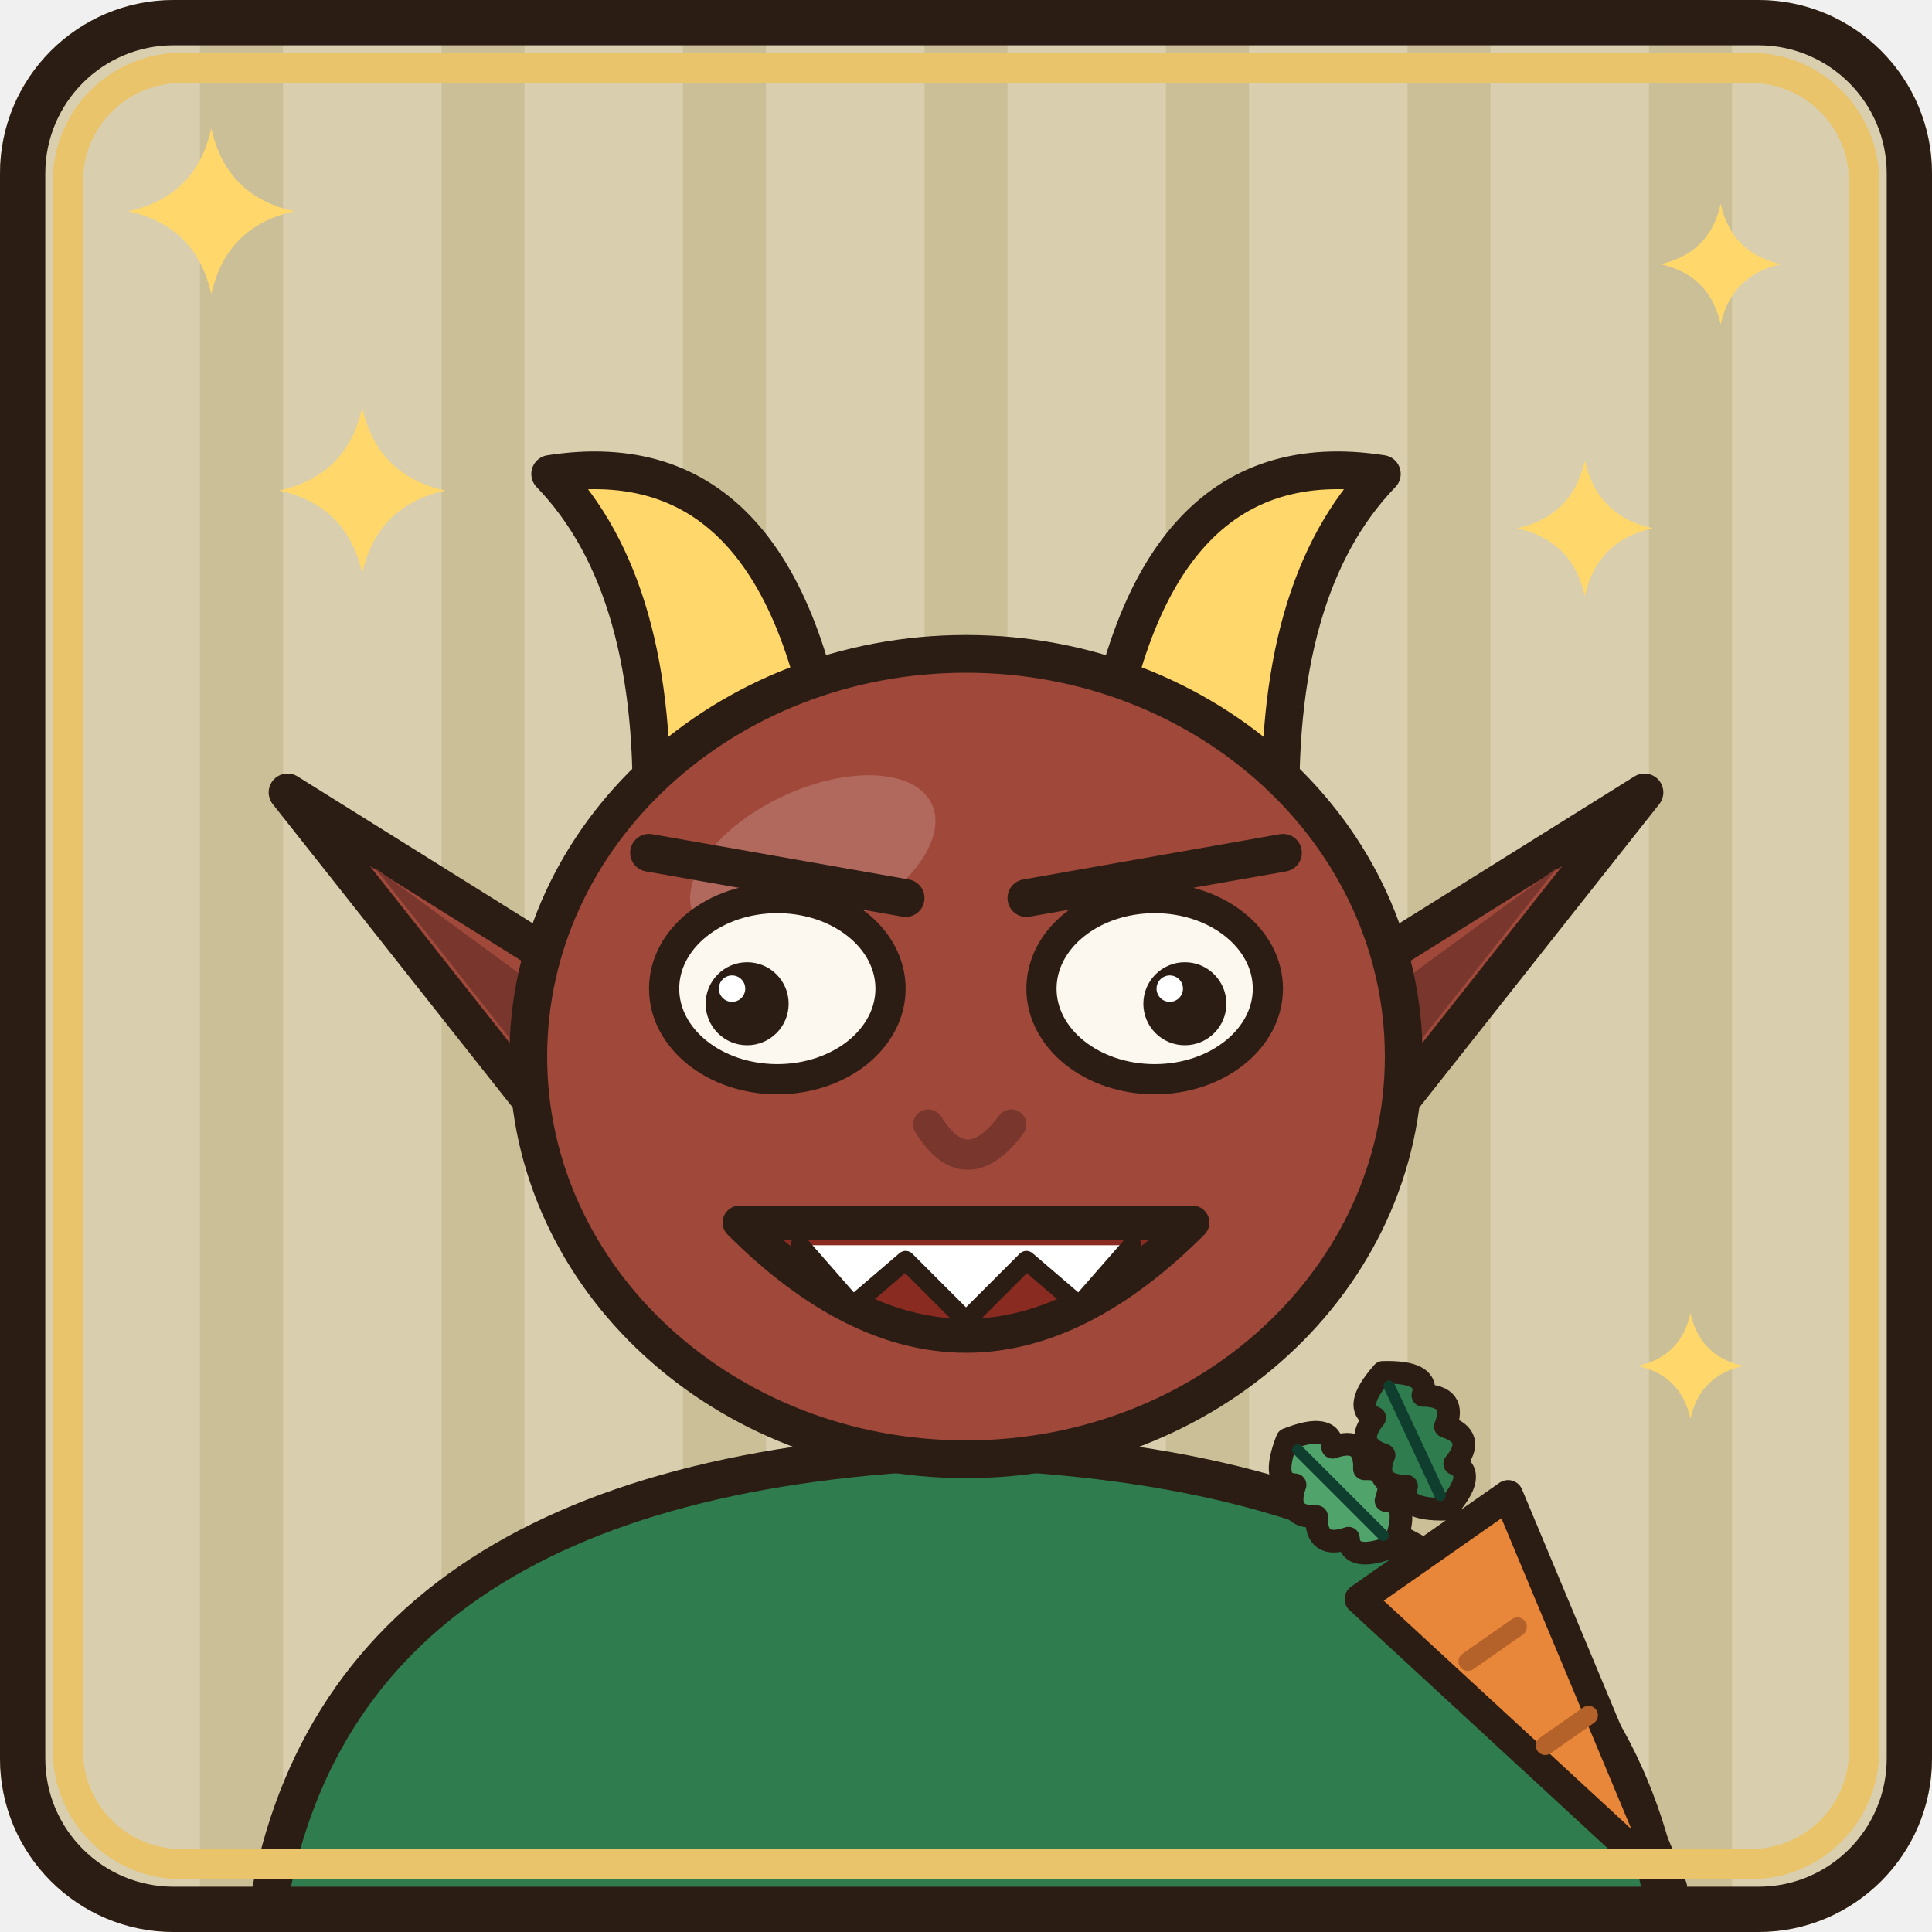
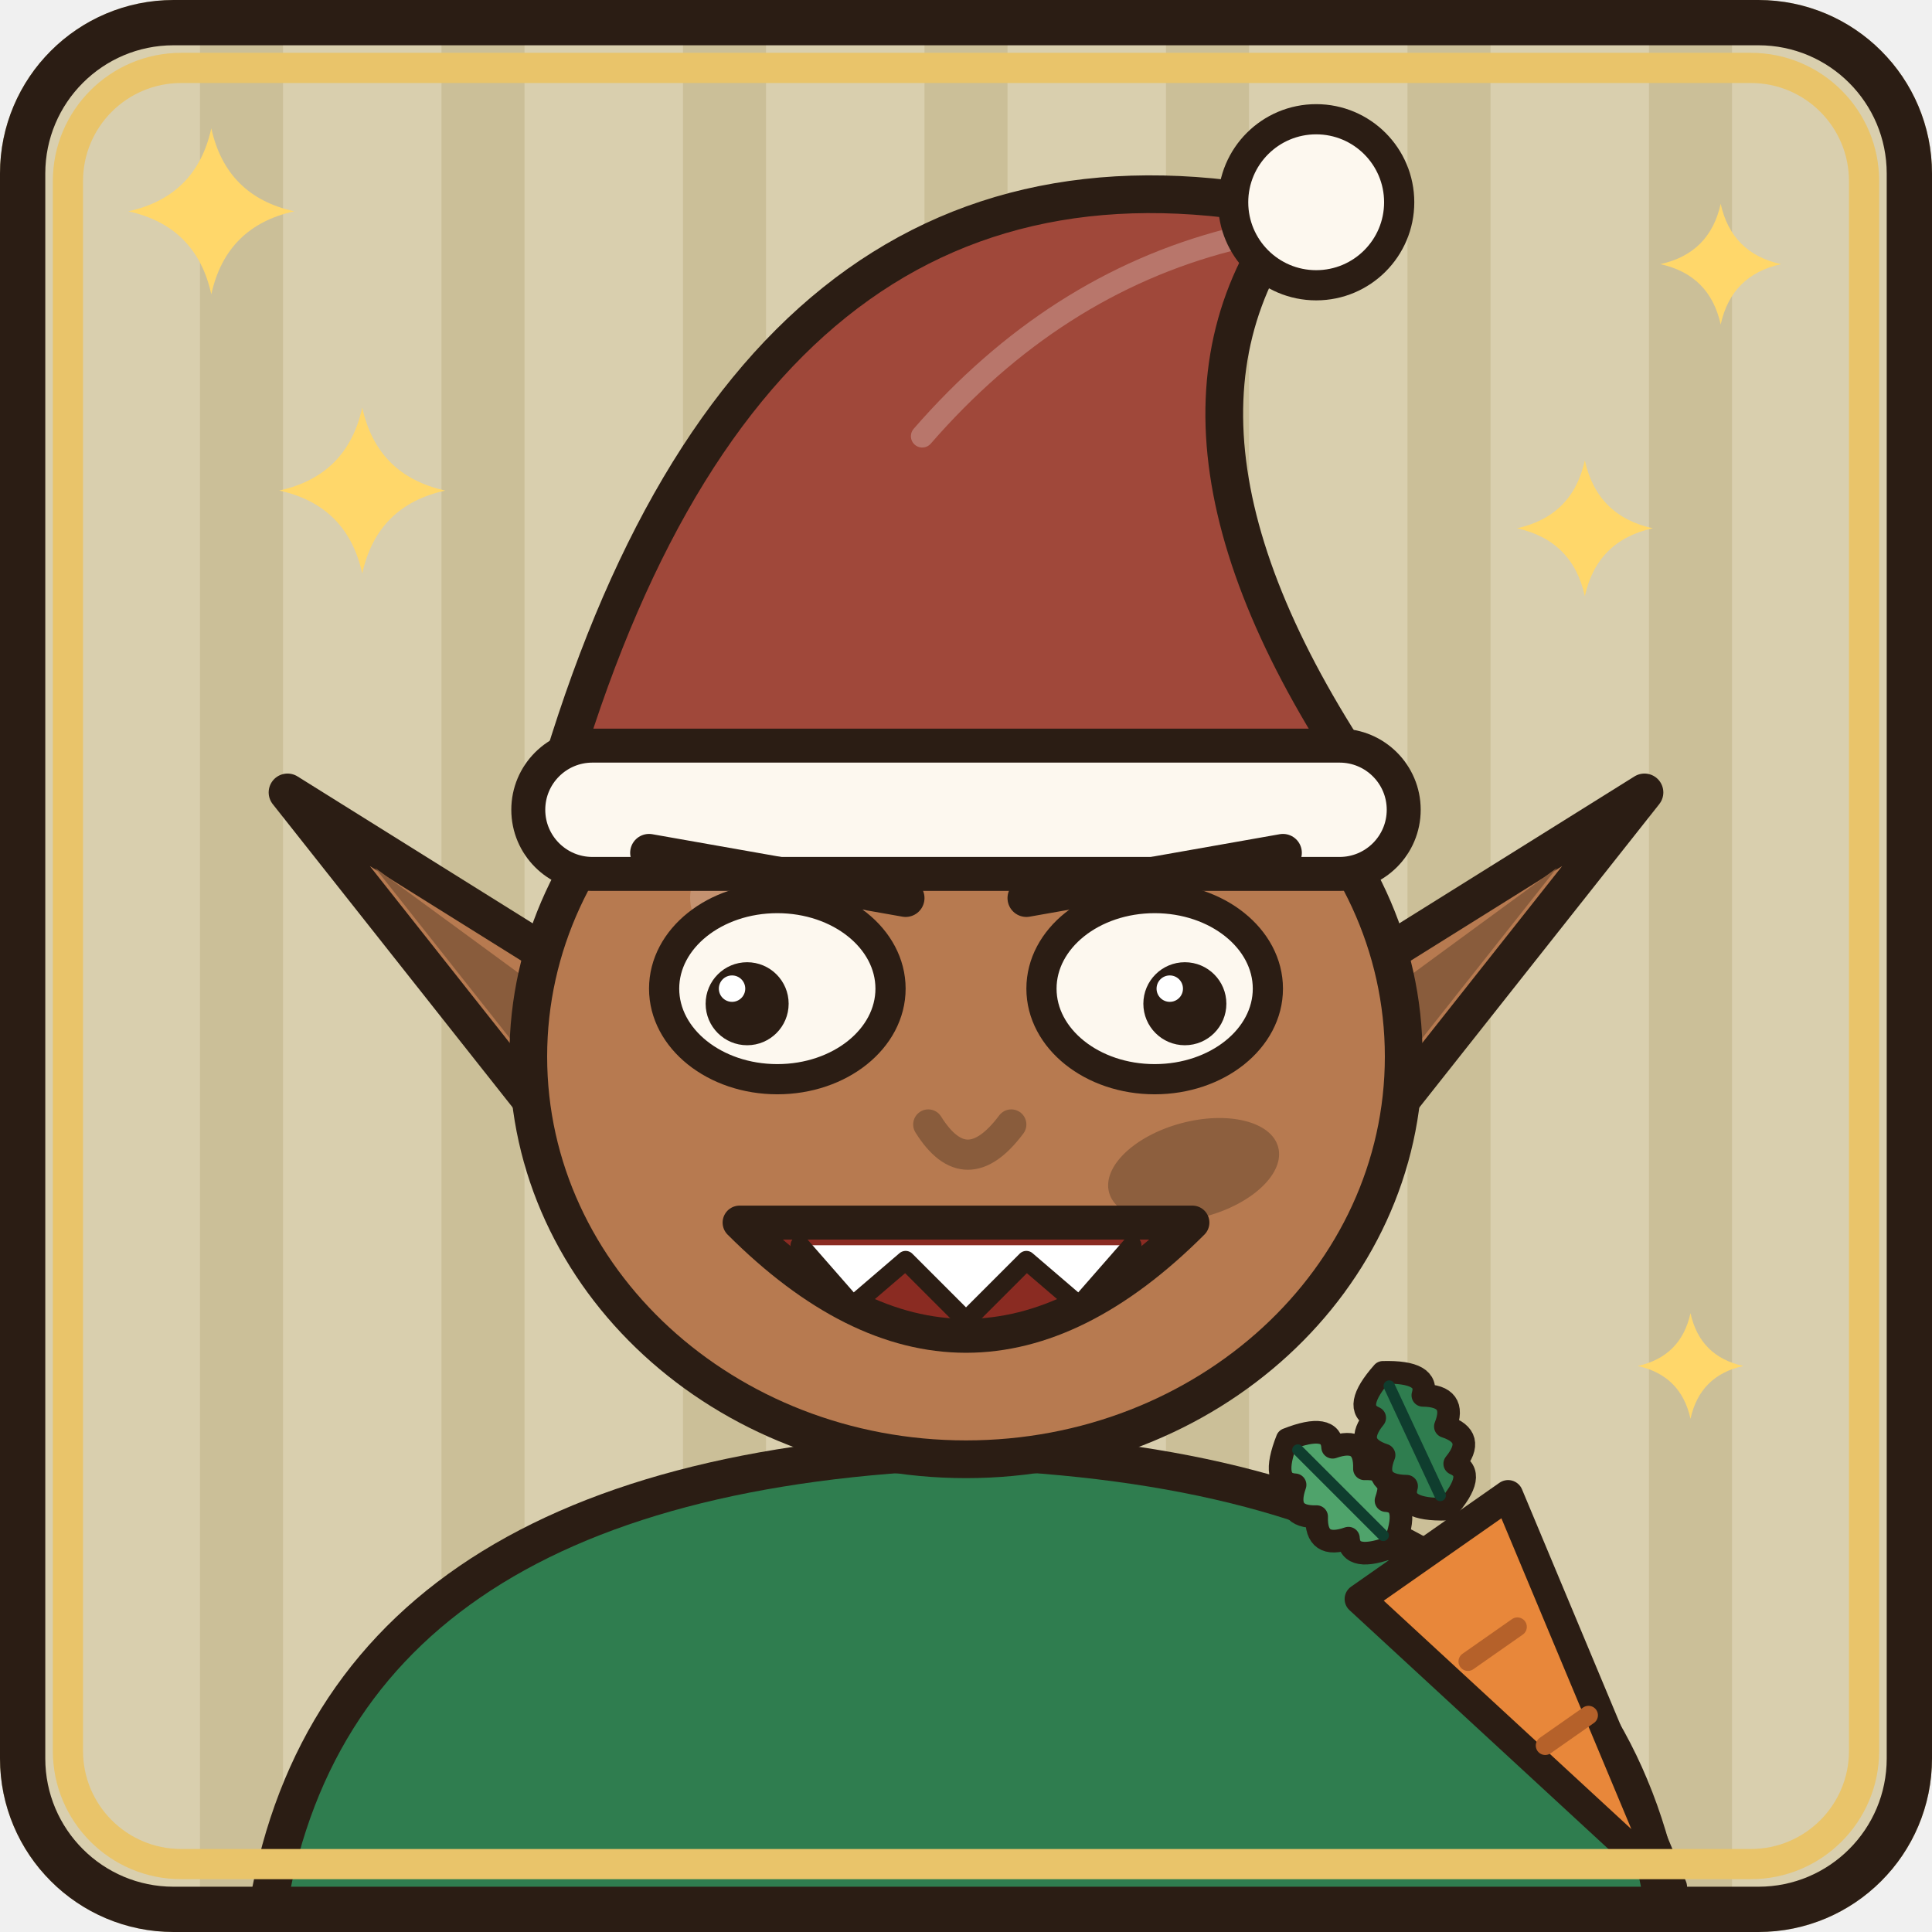
- <svg xmlns="http://www.w3.org/2000/svg" viewBox="0 0 512 512" width="512" height="512" role="img" aria-label="Carrot Crook (rare, Reindeer Stables): rare grinning imp with golden horns, sparkles around it, holding a fat stolen carrot">
+ <svg xmlns="http://www.w3.org/2000/svg" viewBox="0 0 512 512" width="512" height="512" role="img" aria-label="Carrot Crook (rare, Reindeer Stables): rare grinning hexed stable-hand elf in a brown cap, sparkles around it, holding a fat stolen carrot">
  <defs>
    <clipPath id="card">
      <rect x="0" y="0" width="512" height="512" rx="46" />
    </clipPath>
  </defs>
  <g>
    <rect x="0" y="0" width="512" height="512" rx="46" fill="#d9cfae" />
    <g clip-path="url(#card)">
      <path d="M0 0 L0 512" fill="none" stroke="#cbbf98" stroke-width="22" stroke-linejoin="round" stroke-linecap="round" />
      <path d="M64 0 L64 512" fill="none" stroke="#cbbf98" stroke-width="22" stroke-linejoin="round" stroke-linecap="round" />
      <path d="M128 0 L128 512" fill="none" stroke="#cbbf98" stroke-width="22" stroke-linejoin="round" stroke-linecap="round" />
      <path d="M192 0 L192 512" fill="none" stroke="#cbbf98" stroke-width="22" stroke-linejoin="round" stroke-linecap="round" />
      <path d="M256 0 L256 512" fill="none" stroke="#cbbf98" stroke-width="22" stroke-linejoin="round" stroke-linecap="round" />
      <path d="M320 0 L320 512" fill="none" stroke="#cbbf98" stroke-width="22" stroke-linejoin="round" stroke-linecap="round" />
      <path d="M384 0 L384 512" fill="none" stroke="#cbbf98" stroke-width="22" stroke-linejoin="round" stroke-linecap="round" />
      <path d="M448 0 L448 512" fill="none" stroke="#cbbf98" stroke-width="22" stroke-linejoin="round" stroke-linecap="round" />
      <path d="M512 0 L512 512" fill="none" stroke="#cbbf98" stroke-width="22" stroke-linejoin="round" stroke-linecap="round" />
    </g>
    <path d="M96 108 Q99.96 126.04 118 130 Q99.96 133.96 96 152 Q92.04 133.96 74 130 Q92.04 126.04 96 108 Z" fill="#ffd76a" />
    <path d="M420 122 Q423.24 136.76 438 140 Q423.24 143.24 420 158 Q416.76 143.24 402 140 Q416.76 136.76 420 122 Z" fill="#ffd76a" />
    <path d="M70 512 Q86 390.2 256 384.4 Q426 390.2 442 512 Z" fill="#2f7d4f" stroke="#2b1d14" stroke-width="10" stroke-linejoin="round" stroke-linecap="round" />
-     <path d="M156.24 260 L76.2 210 L163.2 320 Z" fill="#a0483a" stroke="#2b1d14" stroke-width="10" stroke-linejoin="round" stroke-linecap="round" />
-     <path d="M355.76 260 L435.8 210 L348.8 320 Z" fill="#a0483a" stroke="#2b1d14" stroke-width="10" stroke-linejoin="round" stroke-linecap="round" />
-     <path d="M145.8 264 L99.4 230 L151.6 296 Z" fill="#78362c" />
-     <path d="M366.2 264 L412.6 230 L360.4 296 Z" fill="#78362c" />
-     <path d="M221.2 209.6 Q209.6 115.6 145.8 125.6 Q174.8 155.6 172.48 219.6 Z" fill="#ffd76a" stroke="#2b1d14" stroke-width="10" stroke-linejoin="round" stroke-linecap="round" />
-     <path d="M290.8 209.6 Q302.4 115.6 366.2 125.6 Q337.2 155.6 339.52 219.6 Z" fill="#ffd76a" stroke="#2b1d14" stroke-width="10" stroke-linejoin="round" stroke-linecap="round" />
-     <ellipse cx="256" cy="280" rx="116" ry="106.72" fill="#a0483a" stroke="#2b1d14" stroke-width="10" stroke-linejoin="round" stroke-linecap="round" />
+     <path d="M156.24 260 L76.2 210 L163.2 320 Z" fill="#b77a50" stroke="#2b1d14" stroke-width="10" stroke-linejoin="round" stroke-linecap="round" />
+     <path d="M355.76 260 L435.8 210 L348.8 320 Z" fill="#b77a50" stroke="#2b1d14" stroke-width="10" stroke-linejoin="round" stroke-linecap="round" />
+     <path d="M145.8 264 L99.4 230 L151.6 296 Z" fill="#895c3c" />
+     <path d="M366.2 264 L412.6 230 L360.4 296 Z" fill="#895c3c" />
+     <ellipse cx="256" cy="280" rx="116" ry="106.72" fill="#b77a50" stroke="#2b1d14" stroke-width="10" stroke-linejoin="round" stroke-linecap="round" />
    <ellipse cx="215.4" cy="227.8" rx="34.8" ry="18.56" fill="#ffffff" opacity="0.18" transform="rotate(-25 215.4 227.8)" />
-     <path d="M246 298 Q256 314 268 298" fill="none" stroke="#78362c" stroke-width="8" stroke-linejoin="round" stroke-linecap="round" />
+     <path d="M246 298 Q256 314 268 298" fill="none" stroke="#895c3c" stroke-width="8" stroke-linejoin="round" stroke-linecap="round" />
+     <ellipse cx="316.32" cy="310" rx="23.2" ry="12.76" fill="#2b1d14" opacity="0.3" transform="rotate(-15 316.32 310)" />
+     <path d="M145.8 213.6 Q198 25.6 343 55.6 Q296.6 115.6 366.2 213.6 Z" fill="#a0483a" stroke="#2b1d14" stroke-width="10" stroke-linejoin="round" stroke-linecap="round" />
+     <path d="M244.4 115.6 Q279.2 75.6 325.6 63.6" fill="none" stroke="#b8766b" stroke-width="6" stroke-linejoin="round" stroke-linecap="round" />
+     <circle cx="348.8" cy="53.6" r="22" fill="#fdf8ef" stroke="#2b1d14" stroke-width="8" stroke-linejoin="round" stroke-linecap="round" />
+     <rect x="140" y="197.6" width="232" height="34" rx="17" fill="#fdf8ef" stroke="#2b1d14" stroke-width="9" stroke-linejoin="round" stroke-linecap="round" />
    <ellipse cx="206" cy="262" rx="30" ry="24" fill="#fdf8ef" stroke="#2b1d14" stroke-width="8" stroke-linejoin="round" stroke-linecap="round" />
    <circle cx="198" cy="266" r="11" fill="#2b1d14" />
    <circle cx="194" cy="262" r="3.5" fill="#ffffff" />
    <path d="M172 226 L240 238" fill="none" stroke="#2b1d14" stroke-width="10" stroke-linejoin="round" stroke-linecap="round" />
    <ellipse cx="306" cy="262" rx="30" ry="24" fill="#fdf8ef" stroke="#2b1d14" stroke-width="8" stroke-linejoin="round" stroke-linecap="round" />
    <circle cx="314" cy="266" r="11" fill="#2b1d14" />
    <circle cx="310" cy="262" r="3.5" fill="#ffffff" />
    <path d="M272 238 L340 226" fill="none" stroke="#2b1d14" stroke-width="10" stroke-linejoin="round" stroke-linecap="round" />
    <path d="M196 324 Q256 384 316 324 Z" fill="#8a2b22" stroke="#2b1d14" stroke-width="9" stroke-linejoin="round" stroke-linecap="round" />
    <path d="M212 330 L226 346 L240 334 L256 350 L272 334 L286 346 L300 330" fill="#ffffff" stroke="#2b1d14" stroke-width="5" stroke-linejoin="round" stroke-linecap="round" />
    <g transform="translate(380 410) rotate(-35)">
      <path d="M-24 0 L24 0 L0 110 Z" fill="#e8873a" stroke="#2b1d14" stroke-width="8" stroke-linejoin="round" stroke-linecap="round" />
      <path d="M-10 30 L6 30 M-6 60 L8 60" fill="none" stroke="#b5612a" stroke-width="5" stroke-linejoin="round" stroke-linecap="round" />
      <g transform="translate(-12 -26) rotate(-100)">
        <path d="M-20 0 Q-15 -11.52 -10 -7.04 Q-6 -15.36 0 -8.96 Q6 -15.36 10 -7.04 Q15 -11.52 20 0 Q15 11.52 10 7.04 Q6 15.36 0 8.96 Q-6 15.36 -10 7.04 Q-15 11.52 -20 0 Z" fill="#4fa36b" stroke="#2b1d14" stroke-width="6" stroke-linejoin="round" stroke-linecap="round" />
        <path d="M-16 0 L16 0" fill="none" stroke="#0f3d2e" stroke-width="3" stroke-linejoin="round" stroke-linecap="round" />
      </g>
      <g transform="translate(12 -26) rotate(-80)">
        <path d="M-20 0 Q-15 -11.52 -10 -7.04 Q-6 -15.36 0 -8.96 Q6 -15.36 10 -7.04 Q15 -11.52 20 0 Q15 11.52 10 7.04 Q6 15.36 0 8.96 Q-6 15.36 -10 7.04 Q-15 11.52 -20 0 Z" fill="#2f7d4f" stroke="#2b1d14" stroke-width="6" stroke-linejoin="round" stroke-linecap="round" />
        <path d="M-16 0 L16 0" fill="none" stroke="#0f3d2e" stroke-width="3" stroke-linejoin="round" stroke-linecap="round" />
      </g>
    </g>
    <rect x="6" y="6" width="500" height="500" rx="40" fill="none" stroke="#2b1d14" stroke-width="12" />
    <rect x="18" y="18" width="476" height="476" rx="30" fill="none" stroke="#e9c46a" stroke-width="8" />
    <path d="M56 34 Q59.96 52.04 78 56 Q59.96 59.96 56 78 Q52.04 59.96 34 56 Q52.04 52.04 56 34 Z" fill="#ffd76a" />
    <path d="M456 54 Q458.88 67.12 472 70 Q458.88 72.88 456 86 Q453.12 72.88 440 70 Q453.12 67.12 456 54 Z" fill="#ffd76a" />
    <path d="M448 348 Q450.52 359.48 462 362 Q450.52 364.52 448 376 Q445.48 364.52 434 362 Q445.48 359.48 448 348 Z" fill="#ffd76a" />
  </g>
</svg>
